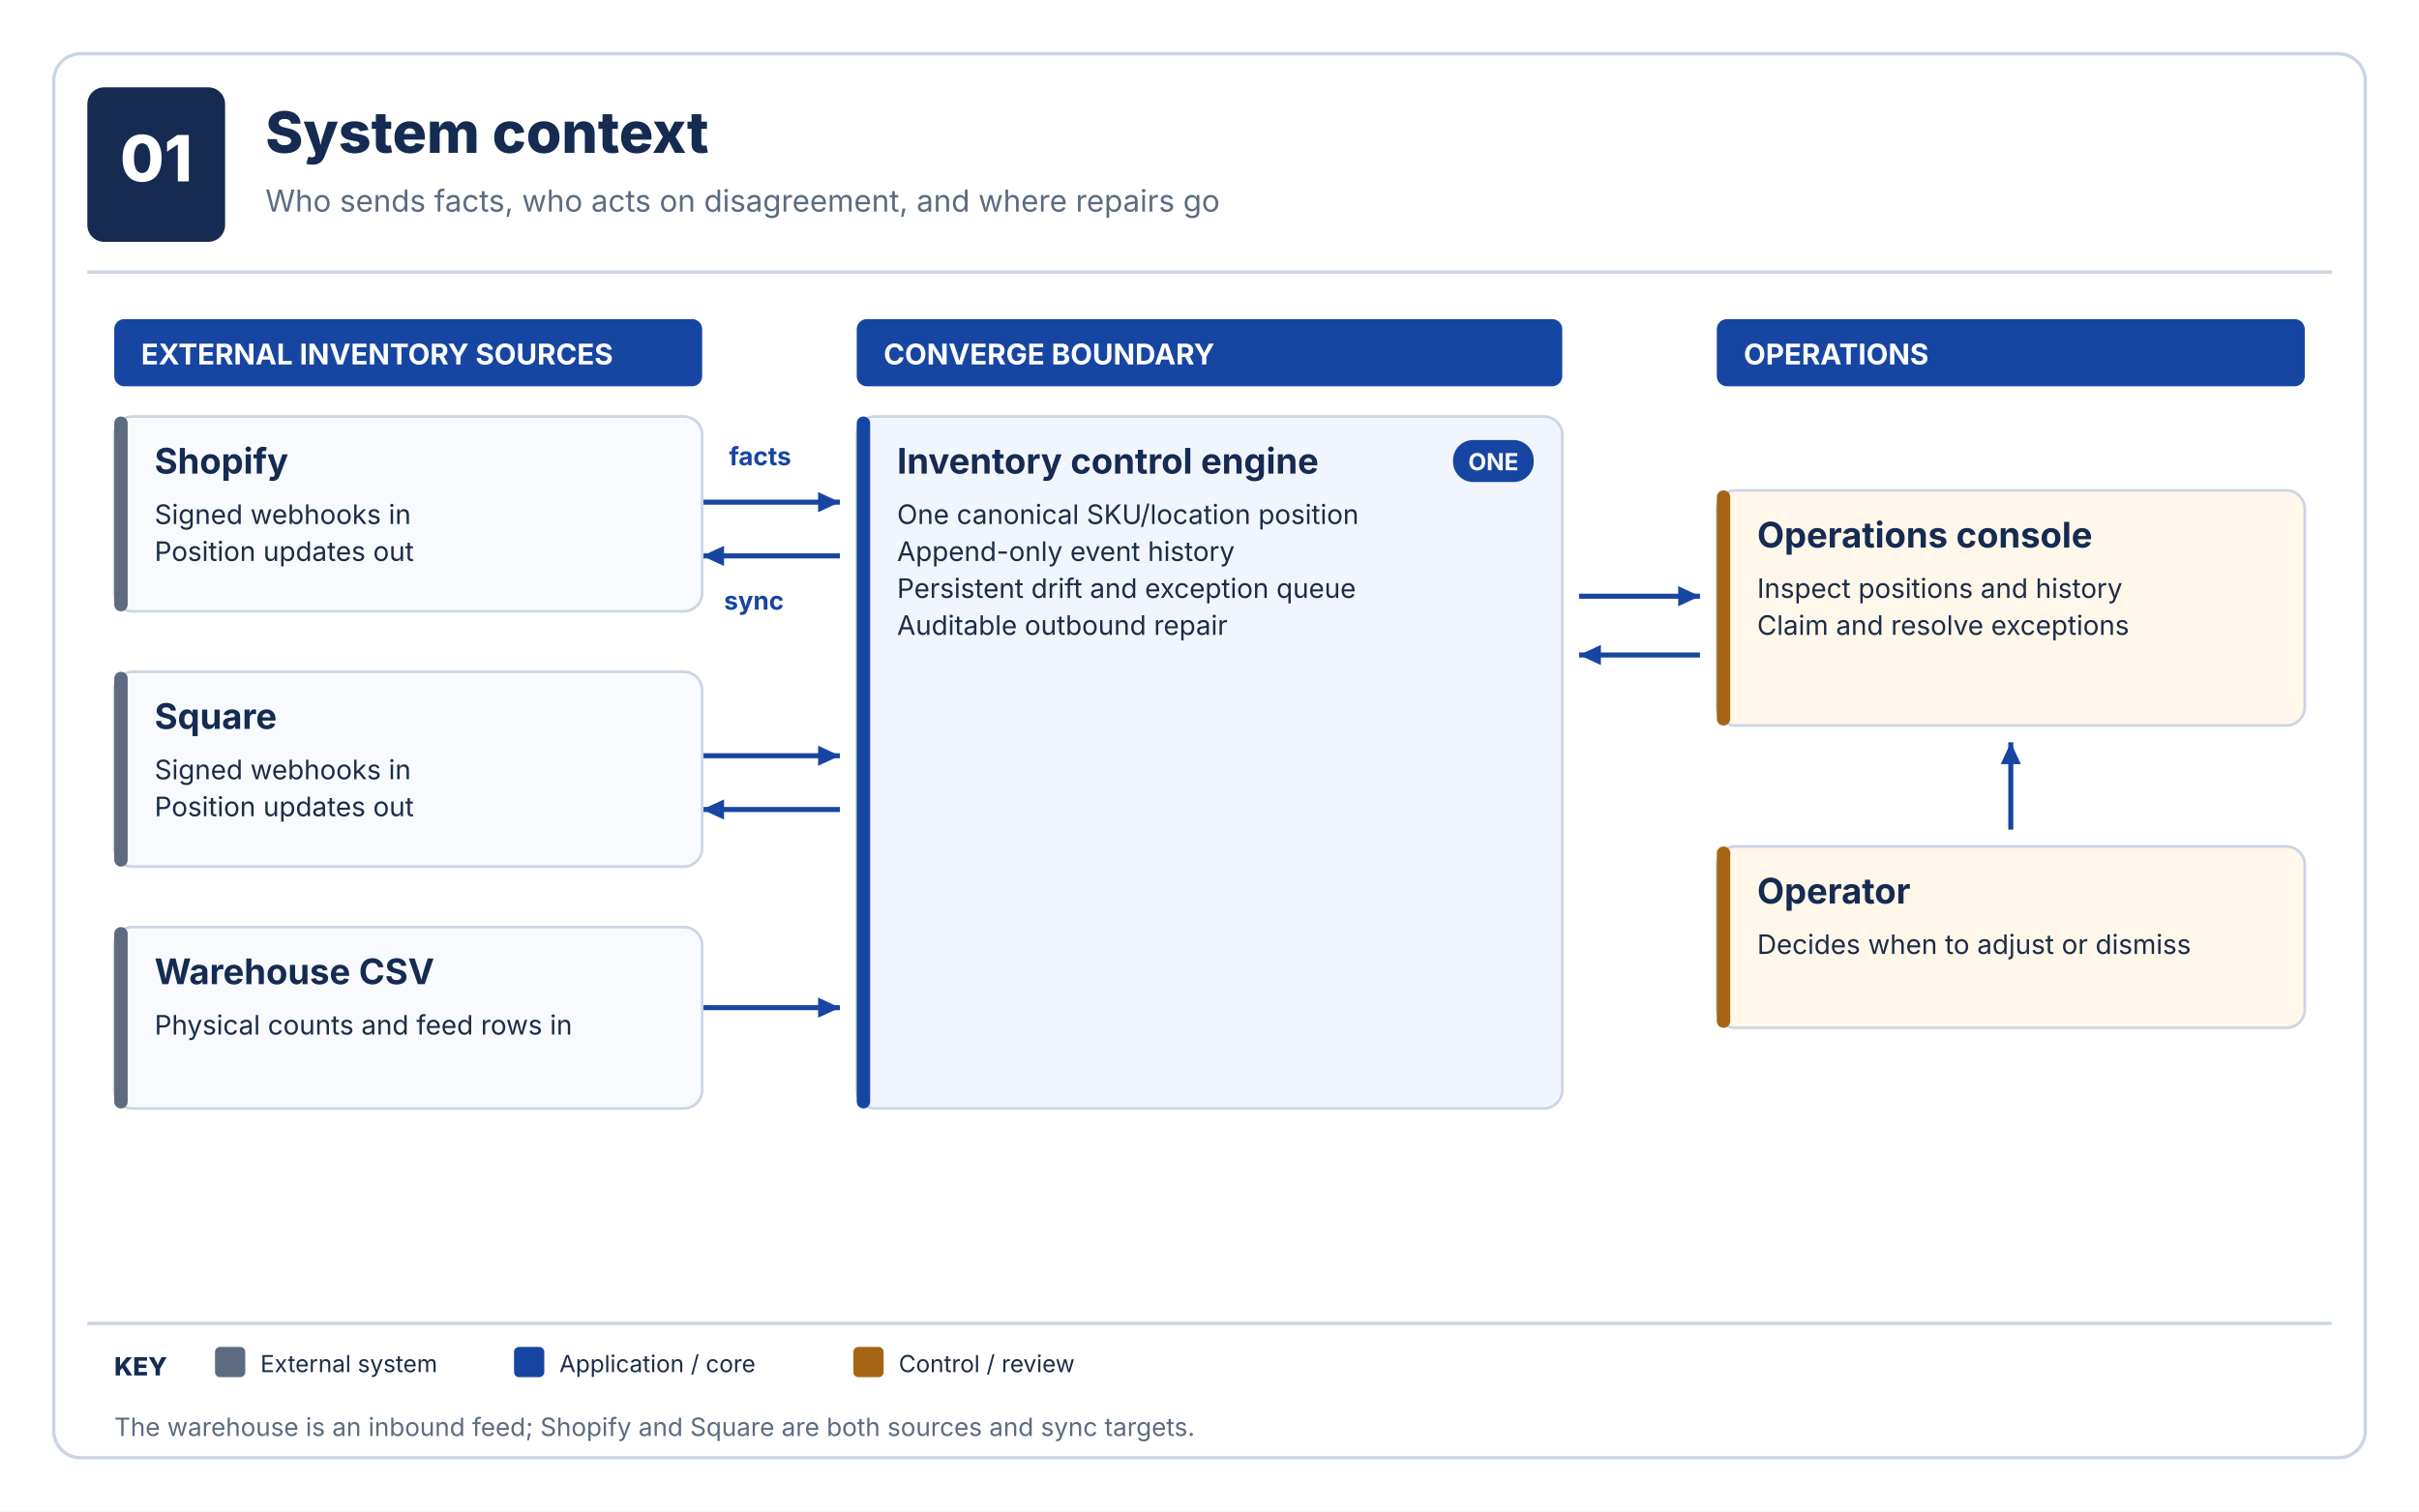
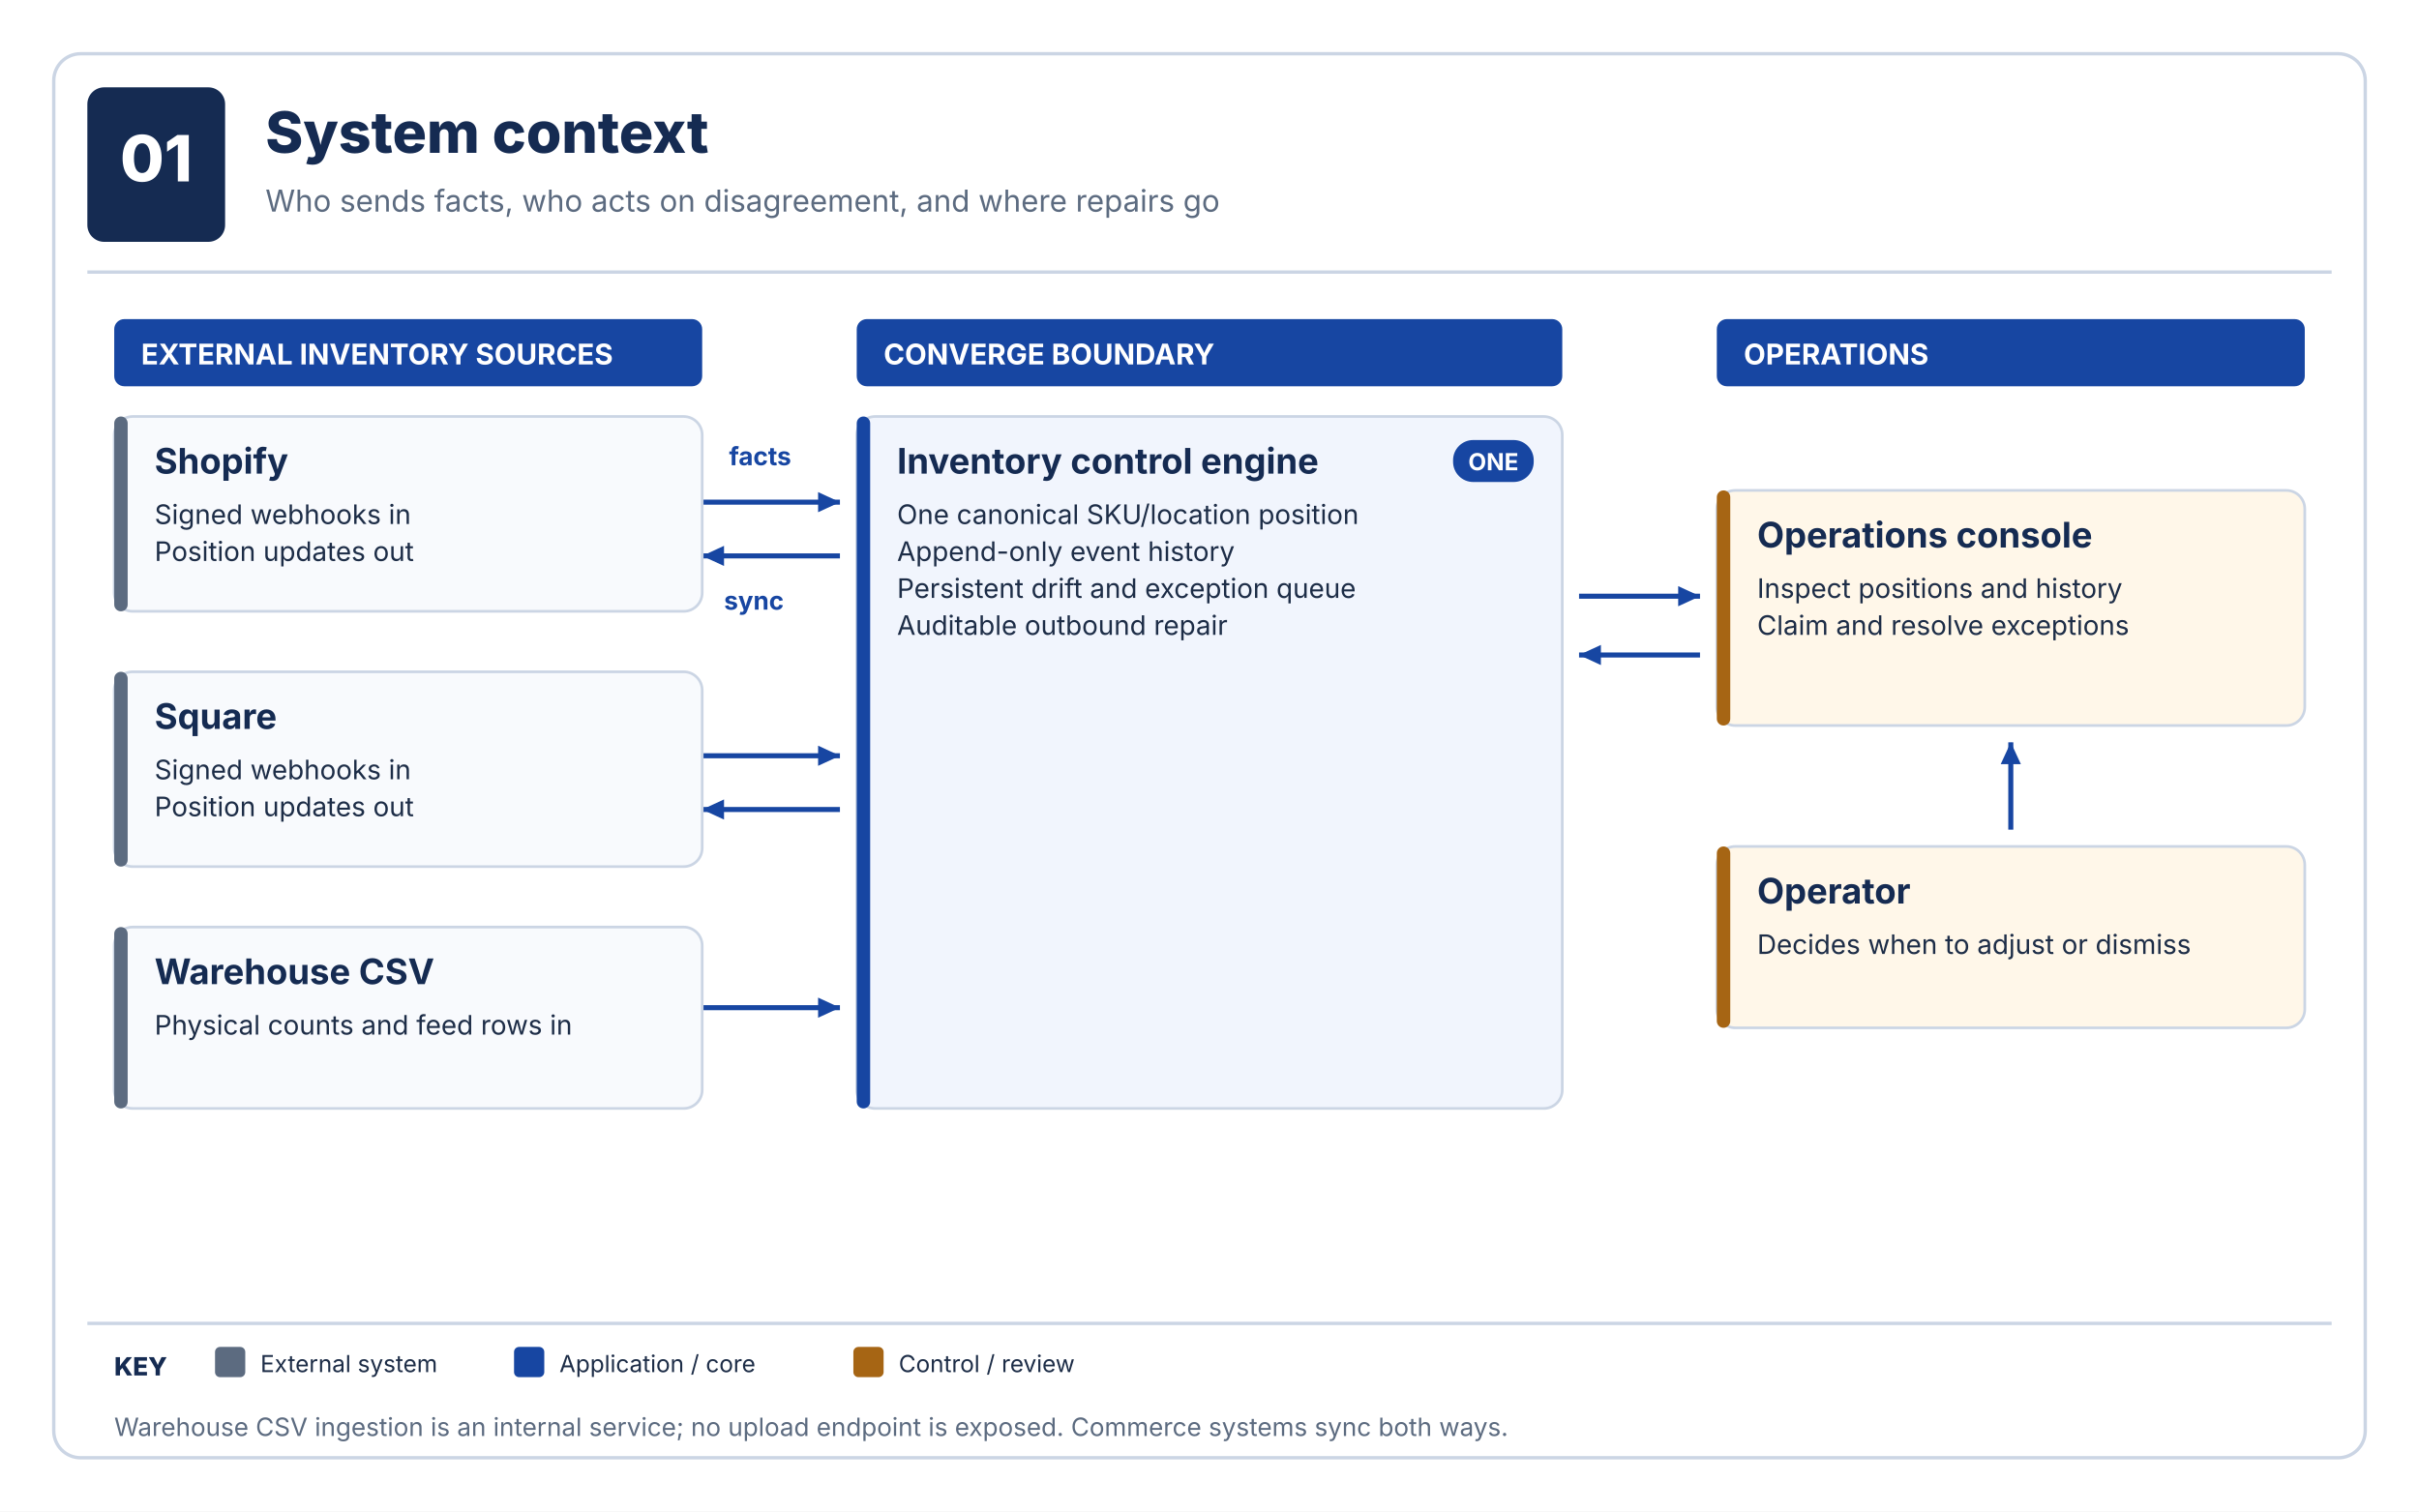
<svg xmlns="http://www.w3.org/2000/svg" width="1440" height="900" viewBox="0 0 1440 900" role="img" aria-labelledby="title description">
  <defs>
    <marker id="arrow" markerWidth="12" markerHeight="12" refX="10" refY="6" orient="auto">
      <path d="M1 1 L11 6 L1 11" fill="none" stroke="#1746A2" stroke-width="2" />
    </marker>
    <marker id="arrow-muted" markerWidth="12" markerHeight="12" refX="10" refY="6" orient="auto">
      <path d="M1 1 L11 6 L1 11" fill="none" stroke="#5C6B80" stroke-width="2" />
    </marker>
  </defs>
  <rect x="0" y="0" width="1440" height="900" rx="0" fill="#FFFFFF" stroke="none" stroke-width="1" />
  <rect x="32" y="32" width="1376" height="836" rx="16" fill="#FFFFFF" stroke="#CBD5E4" stroke-width="2" />
  <rect x="52" y="52" width="82" height="92" rx="10" fill="#152B52" stroke="none" stroke-width="1" />
  <text x="93" y="108" text-anchor="middle" font-family="Inter, Arial, sans-serif" font-size="38" font-weight="800" fill="#FFFFFF">01</text>
  <text x="158" y="91" text-anchor="start" font-family="Inter, Arial, sans-serif" font-size="34" font-weight="800" fill="#152B52">System context</text>
  <text x="158" y="126" text-anchor="start" font-family="Inter, Arial, sans-serif" font-size="18" font-weight="400" fill="#5C6B80">Who sends facts, who acts on disagreement, and where repairs go</text>
  <line x1="52" y1="162" x2="1388" y2="162" stroke="#CBD5E4" stroke-width="2" />
  <rect x="68" y="190" width="350" height="40" rx="6" fill="#1746A2" stroke="none" stroke-width="1" />
  <text x="84" y="217" text-anchor="start" font-family="Inter, Arial, sans-serif" font-size="17" font-weight="700" fill="#FFFFFF">EXTERNAL INVENTORY SOURCES</text>
  <rect x="510" y="190" width="420" height="40" rx="6" fill="#1746A2" stroke="none" stroke-width="1" />
  <text x="526" y="217" text-anchor="start" font-family="Inter, Arial, sans-serif" font-size="17" font-weight="700" fill="#FFFFFF">CONVERGE BOUNDARY</text>
  <rect x="1022" y="190" width="350" height="40" rx="6" fill="#1746A2" stroke="none" stroke-width="1" />
  <text x="1038" y="217" text-anchor="start" font-family="Inter, Arial, sans-serif" font-size="17" font-weight="700" fill="#FFFFFF">OPERATIONS</text>
  <line x1="418" y1="299" x2="500" y2="299" stroke="#1746A2" stroke-width="3" />
  <polygon points="500.0,299.0 487.0,293.0 487.0,305.0" fill="#1746A2" />
  <line x1="500" y1="331" x2="418" y2="331" stroke="#1746A2" stroke-width="3" />
  <polygon points="418.0,331.0 431.0,337.0 431.0,325.0" fill="#1746A2" />
  <line x1="418" y1="450" x2="500" y2="450" stroke="#1746A2" stroke-width="3" />
  <polygon points="500.0,450.0 487.0,444.0 487.0,456.0" fill="#1746A2" />
  <line x1="500" y1="482" x2="418" y2="482" stroke="#1746A2" stroke-width="3" />
  <polygon points="418.0,482.0 431.0,488.0 431.0,476.0" fill="#1746A2" />
  <line x1="418" y1="600" x2="500" y2="600" stroke="#1746A2" stroke-width="3" />
  <polygon points="500.0,600.0 487.0,594.0 487.0,606.0" fill="#1746A2" />
  <line x1="940" y1="355" x2="1012" y2="355" stroke="#1746A2" stroke-width="3" />
  <polygon points="1012.0,355.0 999.0,349.0 999.0,361.0" fill="#1746A2" />
  <line x1="1012" y1="390" x2="940" y2="390" stroke="#1746A2" stroke-width="3" />
  <polygon points="940.0,390.0 953.0,396.0 953.0,384.0" fill="#1746A2" />
  <rect x="68" y="248" width="350" height="116" rx="11" fill="#F8FAFD" stroke="#CBD5E4" stroke-width="1.6" />
  <rect x="68" y="248" width="8" height="116" rx="4" fill="#5C6B80" stroke="none" stroke-width="1" />
  <text x="92" y="282" text-anchor="start" font-family="Inter, Arial, sans-serif" font-size="21" font-weight="700" fill="#152B52">Shopify</text>
  <text x="92" y="312" text-anchor="start" font-family="Inter, Arial, sans-serif" font-size="16" font-weight="400" fill="#1D2D47">Signed webhooks in</text>
  <text x="92" y="334" text-anchor="start" font-family="Inter, Arial, sans-serif" font-size="16" font-weight="400" fill="#1D2D47">Position updates out</text>
  <rect x="68" y="400" width="350" height="116" rx="11" fill="#F8FAFD" stroke="#CBD5E4" stroke-width="1.6" />
  <rect x="68" y="400" width="8" height="116" rx="4" fill="#5C6B80" stroke="none" stroke-width="1" />
  <text x="92" y="434" text-anchor="start" font-family="Inter, Arial, sans-serif" font-size="21" font-weight="700" fill="#152B52">Square</text>
  <text x="92" y="464" text-anchor="start" font-family="Inter, Arial, sans-serif" font-size="16" font-weight="400" fill="#1D2D47">Signed webhooks in</text>
  <text x="92" y="486" text-anchor="start" font-family="Inter, Arial, sans-serif" font-size="16" font-weight="400" fill="#1D2D47">Position updates out</text>
  <rect x="68" y="552" width="350" height="108" rx="11" fill="#F8FAFD" stroke="#CBD5E4" stroke-width="1.6" />
  <rect x="68" y="552" width="8" height="108" rx="4" fill="#5C6B80" stroke="none" stroke-width="1" />
  <text x="92" y="586" text-anchor="start" font-family="Inter, Arial, sans-serif" font-size="21" font-weight="700" fill="#152B52">Warehouse CSV</text>
  <text x="92" y="616" text-anchor="start" font-family="Inter, Arial, sans-serif" font-size="16" font-weight="400" fill="#1D2D47">Physical counts and feed rows in</text>
  <rect x="510" y="248" width="420" height="412" rx="11" fill="#F1F5FD" stroke="#CBD5E4" stroke-width="1.6" />
  <rect x="510" y="248" width="8" height="412" rx="4" fill="#1746A2" stroke="none" stroke-width="1" />
  <text x="534" y="282" text-anchor="start" font-family="Inter, Arial, sans-serif" font-size="21" font-weight="700" fill="#152B52">Inventory control engine</text>
  <text x="534" y="312" text-anchor="start" font-family="Inter, Arial, sans-serif" font-size="16" font-weight="400" fill="#1D2D47">One canonical SKU/location position</text>
  <text x="534" y="334" text-anchor="start" font-family="Inter, Arial, sans-serif" font-size="16" font-weight="400" fill="#1D2D47">Append-only event history</text>
  <text x="534" y="356" text-anchor="start" font-family="Inter, Arial, sans-serif" font-size="16" font-weight="400" fill="#1D2D47">Persistent drift and exception queue</text>
  <text x="534" y="378" text-anchor="start" font-family="Inter, Arial, sans-serif" font-size="16" font-weight="400" fill="#1D2D47">Auditable outbound repair</text>
  <rect x="865" y="262" width="48" height="25" rx="12" fill="#1746A2" stroke="none" stroke-width="1" />
  <text x="889" y="280" text-anchor="middle" font-family="Inter, Arial, sans-serif" font-size="14" font-weight="700" fill="#FFFFFF">ONE</text>
  <rect x="1022" y="292" width="350" height="140" rx="11" fill="#FFF7E9" stroke="#CBD5E4" stroke-width="1.6" />
  <rect x="1022" y="292" width="8" height="140" rx="4" fill="#A66514" stroke="none" stroke-width="1" />
  <text x="1046" y="326" text-anchor="start" font-family="Inter, Arial, sans-serif" font-size="21" font-weight="700" fill="#152B52">Operations console</text>
  <text x="1046" y="356" text-anchor="start" font-family="Inter, Arial, sans-serif" font-size="16" font-weight="400" fill="#1D2D47">Inspect positions and history</text>
  <text x="1046" y="378" text-anchor="start" font-family="Inter, Arial, sans-serif" font-size="16" font-weight="400" fill="#1D2D47">Claim and resolve exceptions</text>
  <rect x="1022" y="504" width="350" height="108" rx="11" fill="#FFF7E9" stroke="#CBD5E4" stroke-width="1.6" />
  <rect x="1022" y="504" width="8" height="108" rx="4" fill="#A66514" stroke="none" stroke-width="1" />
  <text x="1046" y="538" text-anchor="start" font-family="Inter, Arial, sans-serif" font-size="21" font-weight="700" fill="#152B52">Operator</text>
  <text x="1046" y="568" text-anchor="start" font-family="Inter, Arial, sans-serif" font-size="16" font-weight="400" fill="#1D2D47">Decides when to adjust or dismiss</text>
  <line x1="1197" y1="494" x2="1197" y2="442" stroke="#1746A2" stroke-width="3" />
  <polygon points="1197.0,442.0 1191.0,455.0 1203.0,455.0" fill="#1746A2" />
  <rect x="426" y="259" width="61" height="27" rx="0" fill="#FFFFFF" stroke="none" stroke-width="1" />
  <text x="434" y="277" text-anchor="start" font-family="Inter, Arial, sans-serif" font-size="15" font-weight="700" fill="#1746A2">facts</text>
  <rect x="423" y="345" width="52" height="27" rx="0" fill="#FFFFFF" stroke="none" stroke-width="1" />
  <text x="431" y="363" text-anchor="start" font-family="Inter, Arial, sans-serif" font-size="15" font-weight="700" fill="#1746A2">sync</text>
  <line x1="52" y1="788" x2="1388" y2="788" stroke="#CBD5E4" stroke-width="2" />
  <text x="68" y="819" text-anchor="start" font-family="Inter, Arial, sans-serif" font-size="15" font-weight="800" fill="#152B52">KEY</text>
  <rect x="128" y="802" width="18" height="18" rx="3" fill="#5C6B80" stroke="none" stroke-width="1" />
  <text x="155" y="817" text-anchor="start" font-family="Inter, Arial, sans-serif" font-size="14" font-weight="400" fill="#1D2D47">External system</text>
  <rect x="306" y="802" width="18" height="18" rx="3" fill="#1746A2" stroke="none" stroke-width="1" />
  <text x="333" y="817" text-anchor="start" font-family="Inter, Arial, sans-serif" font-size="14" font-weight="400" fill="#1D2D47">Application / core</text>
  <rect x="508" y="802" width="18" height="18" rx="3" fill="#A66514" stroke="none" stroke-width="1" />
  <text x="535" y="817" text-anchor="start" font-family="Inter, Arial, sans-serif" font-size="14" font-weight="400" fill="#1D2D47">Control / review</text>
-   <text x="68" y="855" text-anchor="start" font-family="Inter, Arial, sans-serif" font-size="15" font-weight="400" fill="#5C6B80">The warehouse is an inbound feed; Shopify and Square are both sources and sync targets.</text>
+   <text x="68" y="855" text-anchor="start" font-family="Inter, Arial, sans-serif" font-size="15" font-weight="400" fill="#5C6B80">Warehouse CSV ingestion is an internal service; no upload endpoint is exposed. Commerce systems sync both ways.</text>
</svg>
